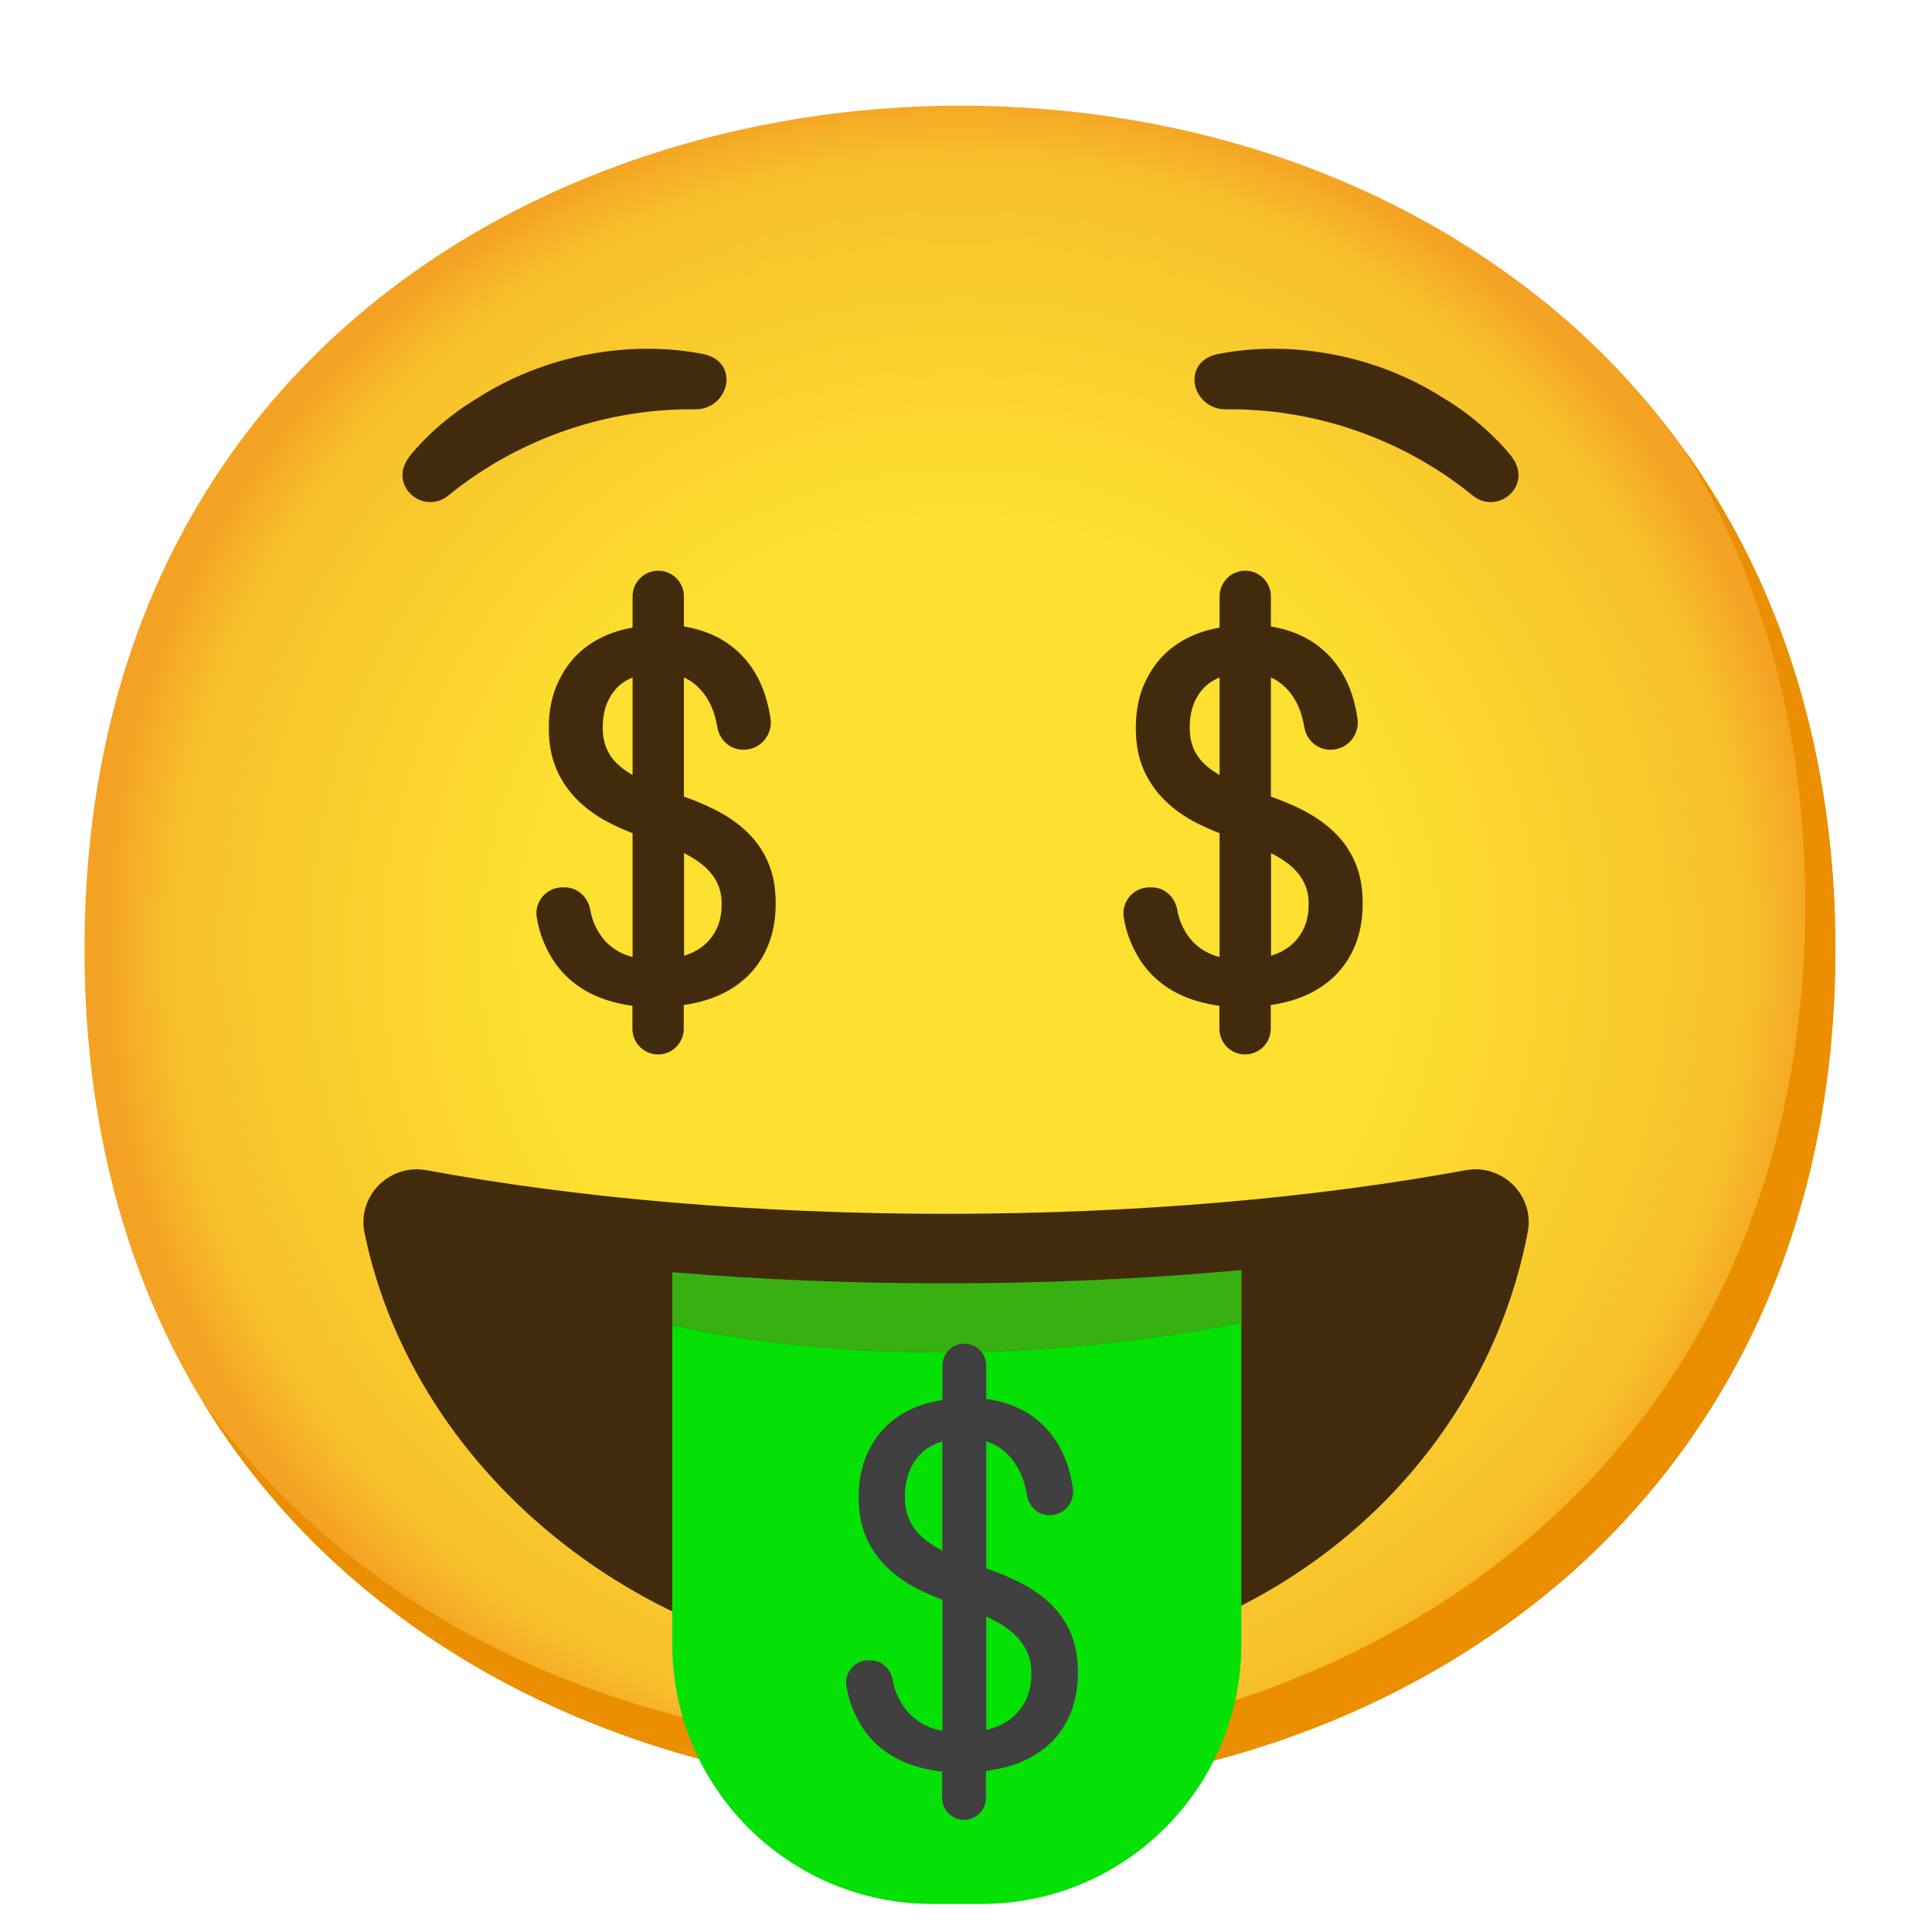
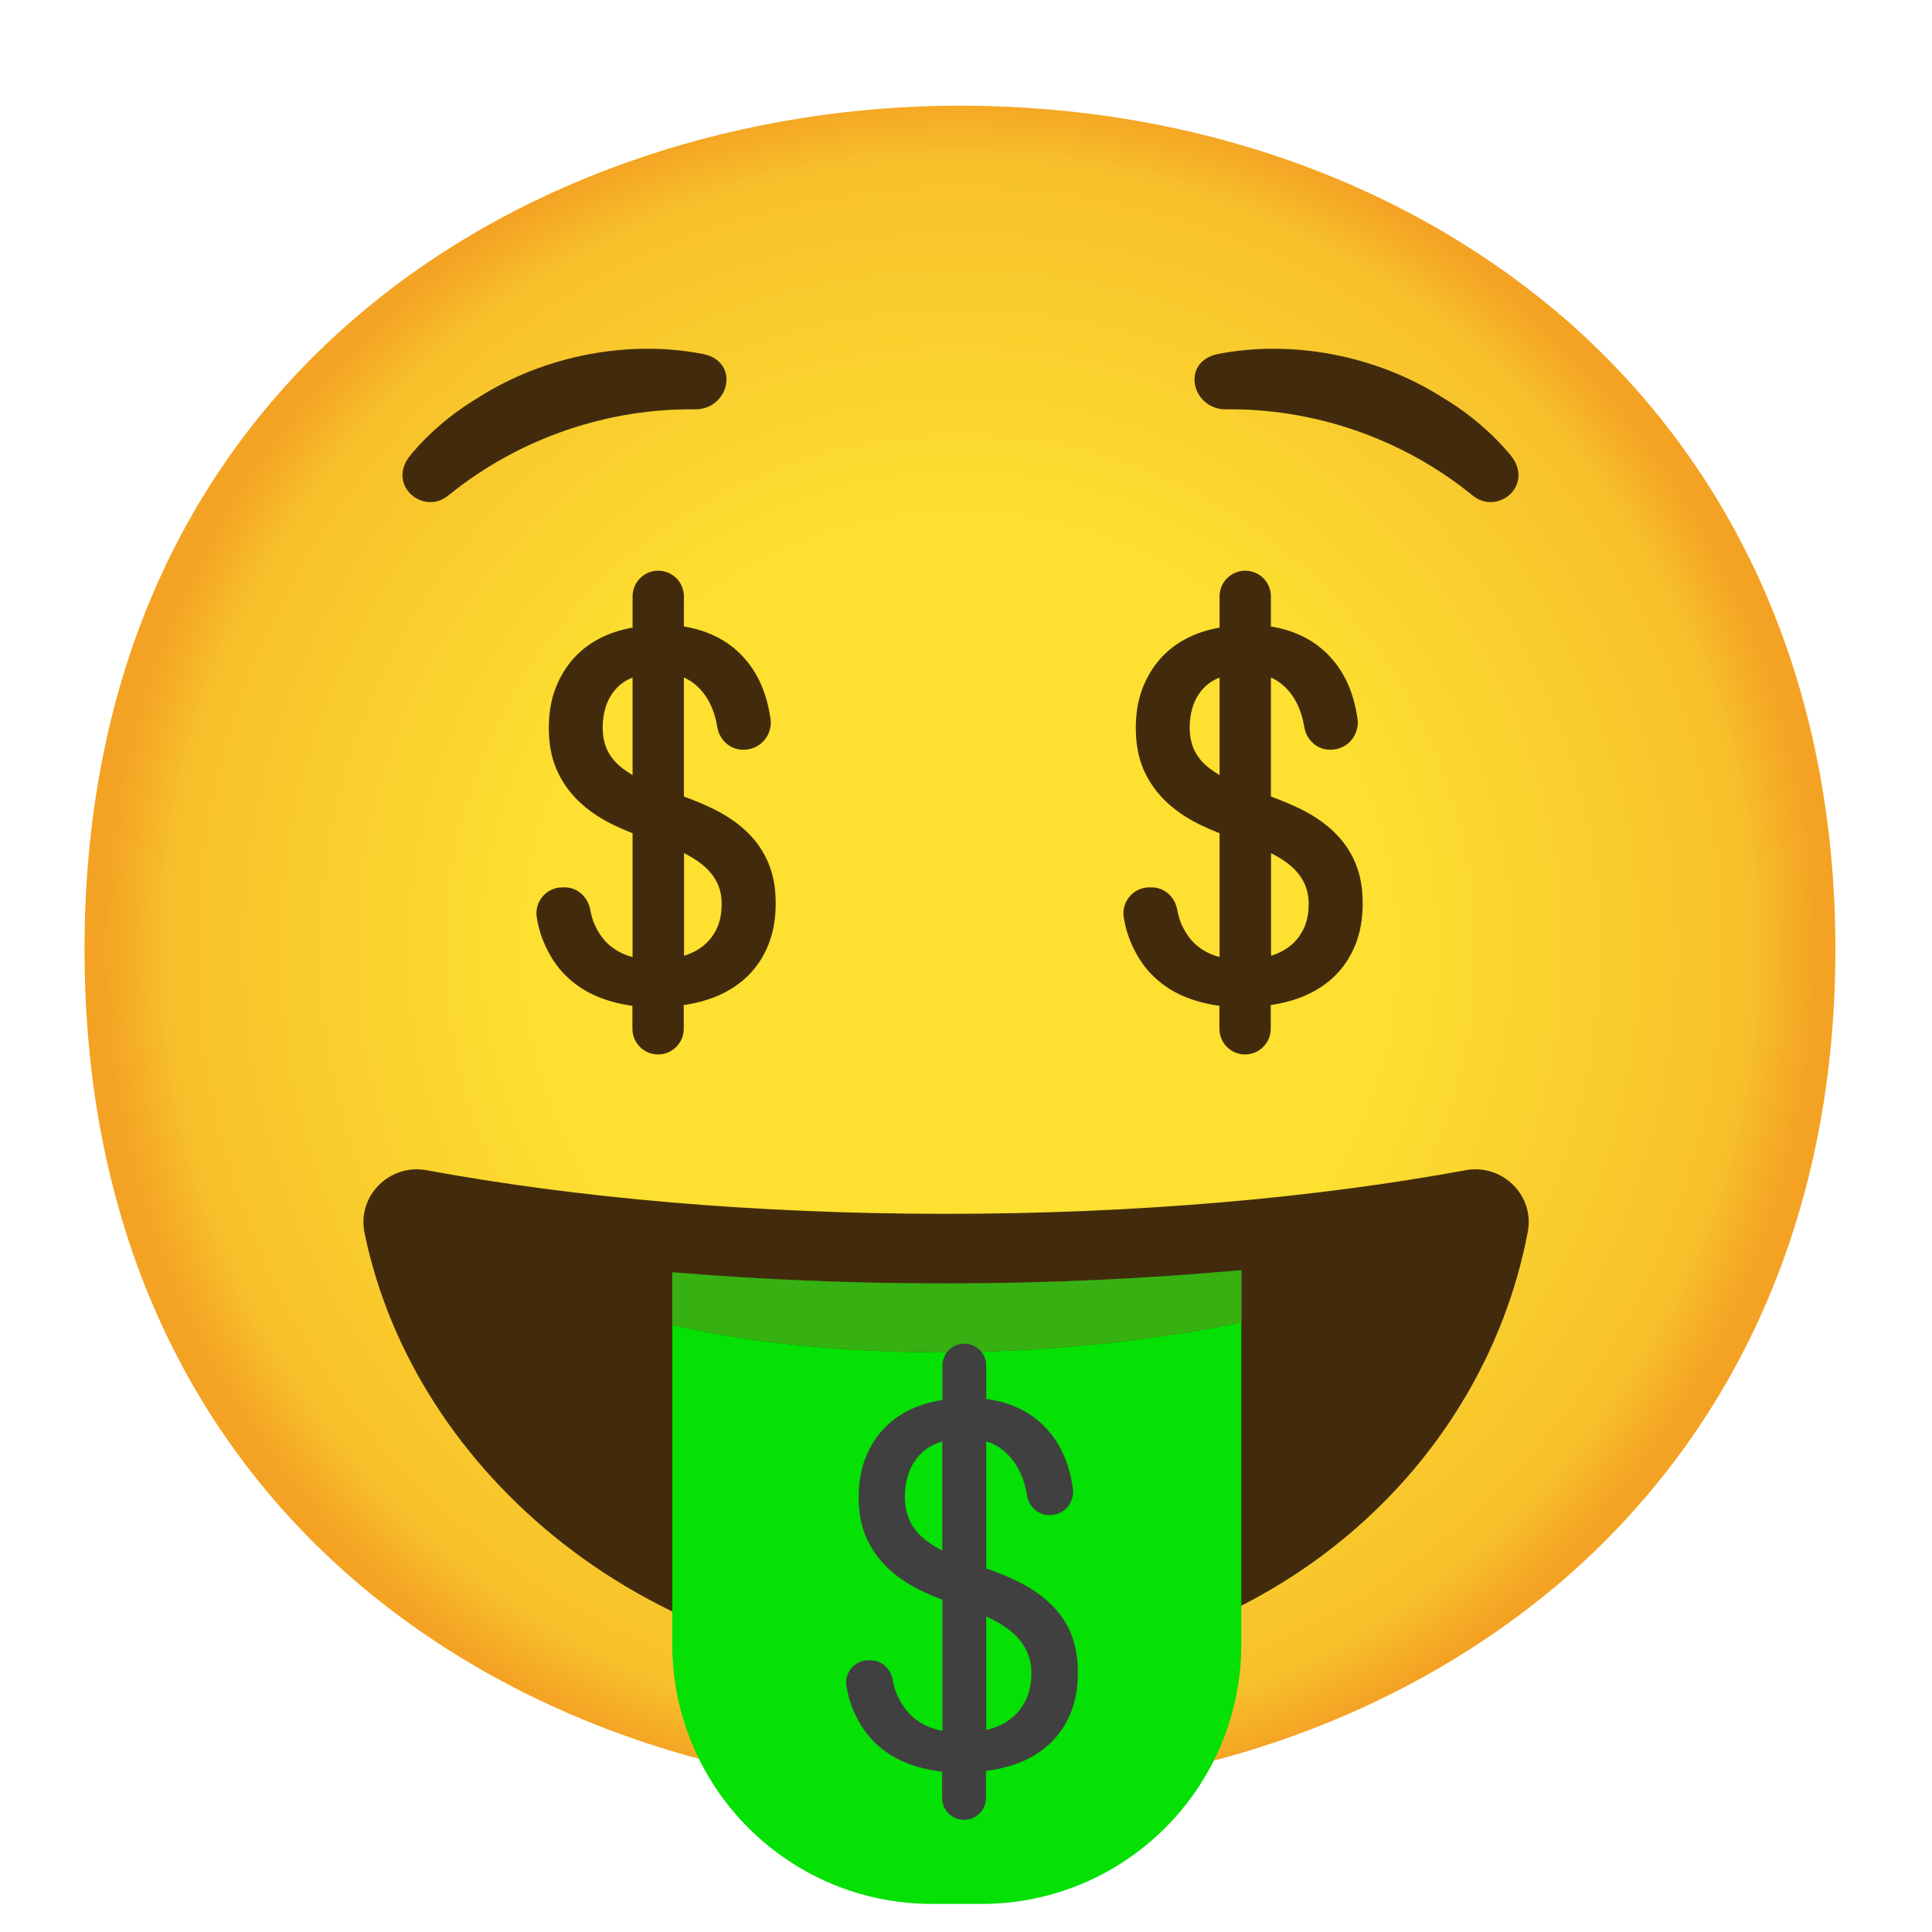
<svg xmlns="http://www.w3.org/2000/svg" version="1.1" id="Layer_1" x="0px" y="0px" viewBox="0 0 128 128" style="enable-background:new 0 0 128 128;" xml:space="preserve">
+   <defs id="defs12" />
  <radialGradient id="face_1_" cx="63.6" cy="-2088.9" r="56.96" gradientTransform="matrix(1 0 0 -1 0 -2026)" gradientUnits="userSpaceOnUse">
-     <stop offset="0.5" style="stop-color:#FDE030" />
-     <stop offset="0.919" style="stop-color:#F7C02B" />
-     <stop offset="1" style="stop-color:#F4A223" />
+     <stop offset="0.5" style="stop-color:#FDE030" id="stop1" />
+     <stop offset="0.919" style="stop-color:#F7C02B" id="stop2" />
+     <stop offset="1" style="stop-color:#F4A223" id="stop3" />
  </radialGradient>
  <path id="face_94_" style="fill:url(#face_1_);" d="M63.6,118.8c-27.9,0-58-17.5-58-55.9S35.7,7,63.6,7c15.5,0,29.8,5.1,40.4,14.4  c11.5,10.2,17.6,24.6,17.6,41.5s-6.1,31.2-17.6,41.4C93.4,113.6,79,118.8,63.6,118.8z" />
-   <path style="fill:#EB8F00;" d="M111.49,29.67c5.33,8.6,8.11,18.84,8.11,30.23c0,16.9-6.1,31.2-17.6,41.4  c-10.6,9.3-25,14.5-40.4,14.5c-18.06,0-37.04-7.35-48.18-22.94c10.76,17.66,30.99,25.94,50.18,25.94c15.4,0,29.8-5.2,40.4-14.5  c11.5-10.2,17.6-24.5,17.6-41.4C121.6,50.16,118.13,38.84,111.49,29.67z" />
-   <path style="fill:#422B0D;" d="M62.67,80.42c-12.72,0-24.54-1.07-34.41-2.89c-2.45-0.45-4.61,1.7-4.11,4.14  c3.28,16.04,19.07,29.21,38.51,29.21c21.27,0,35.59-13.6,38.56-29.27c0.46-2.42-1.7-4.53-4.12-4.08  C87.22,79.35,75.39,80.42,62.67,80.42z" />
-   <path style="fill:#422B0D;stroke:#422B0D;stroke-width:0.5;stroke-miterlimit:10;" d="M89.58,57.31c-0.3-0.74-0.75-1.4-1.32-1.96  c-0.58-0.57-1.28-1.06-2.11-1.48c-0.66-0.33-1.4-0.64-2.2-0.92v-8.41c0.15,0.05,0.31,0.09,0.45,0.16c0.51,0.25,0.94,0.61,1.29,1.06  c0.35,0.45,0.62,0.99,0.8,1.61c0.07,0.25,0.13,0.5,0.17,0.76c0.12,0.73,0.72,1.29,1.46,1.29h0.04c0.96,0,1.67-0.85,1.53-1.79  C89.48,46.19,89,45,88.26,44.06c-1.02-1.3-2.46-2.08-4.31-2.34v-2.21c0-0.8-0.65-1.45-1.45-1.45l0,0c-0.8,0-1.45,0.65-1.45,1.45  v2.28c-0.74,0.12-1.43,0.31-2.05,0.6c-0.74,0.34-1.36,0.79-1.88,1.35c-0.51,0.56-0.91,1.22-1.2,1.97c-0.28,0.75-0.42,1.59-0.42,2.53  c0,0.99,0.16,1.86,0.48,2.61c0.32,0.75,0.78,1.42,1.37,2c0.59,0.58,1.3,1.08,2.14,1.5c0.48,0.24,1.01,0.47,1.56,0.68l0,8.67  c0,0,0,0-0.01,0.01c-0.73-0.13-1.36-0.42-1.91-0.88c-0.44-0.37-0.79-0.86-1.07-1.47c-0.14-0.31-0.24-0.65-0.31-1.04  c-0.13-0.72-0.71-1.28-1.45-1.28l-0.15,0c-0.91,0-1.6,0.82-1.45,1.71c0.09,0.55,0.23,1.05,0.42,1.51c0.37,0.9,0.85,1.64,1.46,2.23  c0.61,0.59,1.31,1.04,2.1,1.35c0.75,0.3,1.54,0.48,2.36,0.58v1.74c0,0.8,0.65,1.45,1.45,1.45l0,0c0.8,0,1.45-0.65,1.45-1.45v-1.79  c0.84-0.11,1.62-0.3,2.32-0.59c0.79-0.33,1.46-0.77,2.02-1.32c0.55-0.55,0.98-1.2,1.29-1.97c0.3-0.76,0.46-1.63,0.46-2.59  C90.04,58.92,89.89,58.05,89.58,57.31z M79.68,50.85c-0.38-0.35-0.66-0.75-0.84-1.18c-0.18-0.43-0.27-0.92-0.27-1.48  c0.01-1.19,0.36-2.13,1.05-2.83c0.37-0.38,0.86-0.65,1.43-0.82v7.23C80.5,51.49,80.04,51.18,79.68,50.85z M86.63,61.57  c-0.22,0.48-0.52,0.89-0.92,1.23c-0.4,0.34-0.89,0.6-1.46,0.77c-0.09,0.03-0.19,0.04-0.29,0.06v-7.51c0.79,0.37,1.43,0.77,1.89,1.21  c0.75,0.72,1.12,1.58,1.1,2.59C86.95,60.55,86.84,61.09,86.63,61.57z" />
-   <g>
-     <path style="fill:#05E005;" d="M44.54,87.78v21.15c0,9.51,7.71,17.21,17.21,17.21h3.28c9.51,0,17.21-7.71,17.21-17.21v-21.3   C63.23,91.35,49.07,88.83,44.54,87.78z" />
-     <path style="fill:#05E005;" d="M62.66,85.03c-6.19,0-12.28-0.25-18.12-0.74v3.49c4.54,1.05,18.69,3.57,37.71-0.15v-3.48   C75.96,84.72,69.37,85.03,62.66,85.03z" />
-     <path style="opacity:0.3;fill:#AB3F2E;" d="M62.66,85.03c-6.19,0-12.28-0.25-18.12-0.74v3.49c4.54,1.05,18.69,3.57,37.71-0.15   v-3.48C75.96,84.72,69.37,85.03,62.66,85.03z" />
+   <path style="fill:#422B0D;" d="M62.67,80.42c-12.72,0-24.54-1.07-34.41-2.89c-2.45-0.45-4.61,1.7-4.11,4.14  c3.28,16.04,19.07,29.21,38.51,29.21c21.27,0,35.59-13.6,38.56-29.27c0.46-2.42-1.7-4.53-4.12-4.08  C87.22,79.35,75.39,80.42,62.67,80.42z" id="path4" />
+   <path style="fill:#422B0D;stroke:#422B0D;stroke-width:0.5;stroke-miterlimit:10;" d="M89.58,57.31c-0.3-0.74-0.75-1.4-1.32-1.96  c-0.58-0.57-1.28-1.06-2.11-1.48c-0.66-0.33-1.4-0.64-2.2-0.92v-8.41c0.15,0.05,0.31,0.09,0.45,0.16c0.51,0.25,0.94,0.61,1.29,1.06  c0.35,0.45,0.62,0.99,0.8,1.61c0.07,0.25,0.13,0.5,0.17,0.76c0.12,0.73,0.72,1.29,1.46,1.29h0.04c0.96,0,1.67-0.85,1.53-1.79  C89.48,46.19,89,45,88.26,44.06c-1.02-1.3-2.46-2.08-4.31-2.34v-2.21c0-0.8-0.65-1.45-1.45-1.45l0,0c-0.8,0-1.45,0.65-1.45,1.45  v2.28c-0.74,0.12-1.43,0.31-2.05,0.6c-0.74,0.34-1.36,0.79-1.88,1.35c-0.51,0.56-0.91,1.22-1.2,1.97c-0.28,0.75-0.42,1.59-0.42,2.53  c0,0.99,0.16,1.86,0.48,2.61c0.32,0.75,0.78,1.42,1.37,2c0.59,0.58,1.3,1.08,2.14,1.5c0.48,0.24,1.01,0.47,1.56,0.68l0,8.67  c0,0,0,0-0.01,0.01c-0.73-0.13-1.36-0.42-1.91-0.88c-0.44-0.37-0.79-0.86-1.07-1.47c-0.14-0.31-0.24-0.65-0.31-1.04  c-0.13-0.72-0.71-1.28-1.45-1.28l-0.15,0c-0.91,0-1.6,0.82-1.45,1.71c0.09,0.55,0.23,1.05,0.42,1.51c0.37,0.9,0.85,1.64,1.46,2.23  c0.61,0.59,1.31,1.04,2.1,1.35c0.75,0.3,1.54,0.48,2.36,0.58v1.74c0,0.8,0.65,1.45,1.45,1.45l0,0c0.8,0,1.45-0.65,1.45-1.45v-1.79  c0.84-0.11,1.62-0.3,2.32-0.59c0.79-0.33,1.46-0.77,2.02-1.32c0.55-0.55,0.98-1.2,1.29-1.97c0.3-0.76,0.46-1.63,0.46-2.59  C90.04,58.92,89.89,58.05,89.58,57.31z M79.68,50.85c-0.38-0.35-0.66-0.75-0.84-1.18c-0.18-0.43-0.27-0.92-0.27-1.48  c0.01-1.19,0.36-2.13,1.05-2.83c0.37-0.38,0.86-0.65,1.43-0.82v7.23C80.5,51.49,80.04,51.18,79.68,50.85z M86.63,61.57  c-0.22,0.48-0.52,0.89-0.92,1.23c-0.4,0.34-0.89,0.6-1.46,0.77c-0.09,0.03-0.19,0.04-0.29,0.06v-7.51c0.79,0.37,1.43,0.77,1.89,1.21  c0.75,0.72,1.12,1.58,1.1,2.59C86.95,60.55,86.84,61.09,86.63,61.57z" id="path5" />
+   <g id="g8">
+     <path style="fill:#05E005;" d="M44.54,87.78v21.15c0,9.51,7.71,17.21,17.21,17.21h3.28c9.51,0,17.21-7.71,17.21-17.21v-21.3   C63.23,91.35,49.07,88.83,44.54,87.78z" id="path6" />
+     <path style="fill:#05E005;" d="M62.66,85.03c-6.19,0-12.28-0.25-18.12-0.74v3.49c4.54,1.05,18.69,3.57,37.71-0.15v-3.48   C75.96,84.72,69.37,85.03,62.66,85.03z" id="path7" />
+     <path style="opacity:0.3;fill:#AB3F2E;" d="M62.66,85.03c-6.19,0-12.28-0.25-18.12-0.74v3.49c4.54,1.05,18.69,3.57,37.71-0.15   v-3.48C75.96,84.72,69.37,85.03,62.66,85.03z" id="path8" />
  </g>
-   <path style="fill:#404040;" d="M70.97,108.27c-0.3-0.74-0.75-1.4-1.32-1.96c-0.58-0.57-1.28-1.06-2.11-1.48  c-0.66-0.33-1.4-0.64-2.2-0.92V95.5c0.15,0.05,0.31,0.09,0.45,0.16c0.51,0.25,0.94,0.61,1.29,1.06c0.35,0.45,0.62,0.99,0.8,1.61  c0.07,0.25,0.13,0.5,0.17,0.76c0.12,0.73,0.72,1.29,1.46,1.29h0.04c0.96,0,1.67-0.85,1.53-1.79c-0.21-1.43-0.69-2.62-1.43-3.57  c-1.02-1.3-2.46-2.08-4.31-2.34v-2.21c0-0.8-0.65-1.45-1.45-1.45l0,0c-0.8,0-1.45,0.65-1.45,1.45v2.28  c-0.74,0.12-1.43,0.31-2.05,0.6c-0.74,0.34-1.36,0.79-1.88,1.35c-0.51,0.56-0.91,1.22-1.2,1.97c-0.28,0.75-0.42,1.59-0.42,2.53  c0,0.99,0.16,1.86,0.48,2.61c0.32,0.75,0.78,1.42,1.37,2c0.59,0.58,1.3,1.08,2.14,1.5c0.48,0.24,1.01,0.47,1.56,0.68l0,8.67  c0,0,0,0-0.01,0.01c-0.73-0.13-1.36-0.42-1.91-0.88c-0.44-0.37-0.79-0.86-1.07-1.47c-0.14-0.31-0.24-0.65-0.31-1.04  C59,110.56,58.42,110,57.68,110h-0.15c-0.91,0-1.6,0.82-1.45,1.71c0.09,0.55,0.23,1.05,0.42,1.51c0.37,0.9,0.85,1.64,1.46,2.23  c0.61,0.59,1.31,1.04,2.1,1.35c0.75,0.3,1.54,0.48,2.36,0.58v1.74c0,0.8,0.65,1.45,1.45,1.45l0,0c0.8,0,1.45-0.65,1.45-1.45v-1.79  c0.84-0.11,1.62-0.3,2.32-0.59c0.79-0.33,1.46-0.77,2.02-1.32c0.55-0.55,0.98-1.2,1.29-1.97c0.3-0.76,0.46-1.63,0.46-2.59  C71.42,109.88,71.27,109.02,70.97,108.27z M61.06,101.81c-0.38-0.35-0.66-0.75-0.84-1.18c-0.18-0.43-0.27-0.92-0.27-1.48  c0.01-1.19,0.36-2.13,1.05-2.83c0.37-0.38,0.86-0.65,1.43-0.82v7.23C61.88,102.45,61.42,102.14,61.06,101.81z M68.01,112.54  c-0.22,0.48-0.52,0.89-0.92,1.23c-0.4,0.34-0.89,0.6-1.46,0.77c-0.09,0.03-0.19,0.04-0.29,0.06v-7.51c0.79,0.37,1.43,0.77,1.89,1.21  c0.75,0.72,1.12,1.58,1.1,2.59C68.33,111.51,68.22,112.05,68.01,112.54z" />
+   <path style="fill:#404040;" d="M70.97,108.27c-0.3-0.74-0.75-1.4-1.32-1.96c-0.58-0.57-1.28-1.06-2.11-1.48  c-0.66-0.33-1.4-0.64-2.2-0.92V95.5c0.15,0.05,0.31,0.09,0.45,0.16c0.51,0.25,0.94,0.61,1.29,1.06c0.35,0.45,0.62,0.99,0.8,1.61  c0.07,0.25,0.13,0.5,0.17,0.76c0.12,0.73,0.72,1.29,1.46,1.29h0.04c0.96,0,1.67-0.85,1.53-1.79c-0.21-1.43-0.69-2.62-1.43-3.57  c-1.02-1.3-2.46-2.08-4.31-2.34v-2.21c0-0.8-0.65-1.45-1.45-1.45l0,0c-0.8,0-1.45,0.65-1.45,1.45v2.28  c-0.74,0.12-1.43,0.31-2.05,0.6c-0.74,0.34-1.36,0.79-1.88,1.35c-0.51,0.56-0.91,1.22-1.2,1.97c-0.28,0.75-0.42,1.59-0.42,2.53  c0,0.99,0.16,1.86,0.48,2.61c0.32,0.75,0.78,1.42,1.37,2c0.59,0.58,1.3,1.08,2.14,1.5c0.48,0.24,1.01,0.47,1.56,0.68l0,8.67  c0,0,0,0-0.01,0.01c-0.73-0.13-1.36-0.42-1.91-0.88c-0.44-0.37-0.79-0.86-1.07-1.47c-0.14-0.31-0.24-0.65-0.31-1.04  C59,110.56,58.42,110,57.68,110h-0.15c-0.91,0-1.6,0.82-1.45,1.71c0.09,0.55,0.23,1.05,0.42,1.51c0.37,0.9,0.85,1.64,1.46,2.23  c0.61,0.59,1.31,1.04,2.1,1.35c0.75,0.3,1.54,0.48,2.36,0.58v1.74c0,0.8,0.65,1.45,1.45,1.45l0,0c0.8,0,1.45-0.65,1.45-1.45v-1.79  c0.84-0.11,1.62-0.3,2.32-0.59c0.79-0.33,1.46-0.77,2.02-1.32c0.55-0.55,0.98-1.2,1.29-1.97c0.3-0.76,0.46-1.63,0.46-2.59  C71.42,109.88,71.27,109.02,70.97,108.27z M61.06,101.81c-0.38-0.35-0.66-0.75-0.84-1.18c-0.18-0.43-0.27-0.92-0.27-1.48  c0.01-1.19,0.36-2.13,1.05-2.83c0.37-0.38,0.86-0.65,1.43-0.82v7.23C61.88,102.45,61.42,102.14,61.06,101.81z M68.01,112.54  c-0.22,0.48-0.52,0.89-0.92,1.23c-0.4,0.34-0.89,0.6-1.46,0.77c-0.09,0.03-0.19,0.04-0.29,0.06v-7.51c0.79,0.37,1.43,0.77,1.89,1.21  c0.75,0.72,1.12,1.58,1.1,2.59C68.33,111.51,68.22,112.05,68.01,112.54z" id="path9" />
  <g id="eyebrows_57_">
-     <path style="fill:#422B0D;" d="M29.75,32.79c-1.67,1.43-4.15-0.63-2.59-2.59c1.16-1.42,2.72-2.77,4.42-3.79   c4.58-2.95,10.22-3.9,15.03-2.95c2.45,0.53,1.7,3.65-0.54,3.66C40.4,27.04,34.49,28.95,29.75,32.79L29.75,32.79" />
+     <path style="fill:#422B0D;" d="M29.75,32.79c-1.67,1.43-4.15-0.63-2.59-2.59c1.16-1.42,2.72-2.77,4.42-3.79   c4.58-2.95,10.22-3.9,15.03-2.95c2.45,0.53,1.7,3.65-0.54,3.66C40.4,27.04,34.49,28.95,29.75,32.79L29.75,32.79" id="path10" />
  </g>
  <g id="eyebrows_33_">
-     <path style="fill:#422B0D;" d="M97.52,32.79c1.67,1.43,4.15-0.63,2.59-2.59c-1.16-1.42-2.72-2.77-4.42-3.79   c-4.58-2.95-10.22-3.9-15.03-2.95c-2.45,0.53-1.7,3.65,0.54,3.66C86.87,27.04,92.79,28.95,97.52,32.79L97.52,32.79" />
+     <path style="fill:#422B0D;" d="M97.52,32.79c1.67,1.43,4.15-0.63,2.59-2.59c-1.16-1.42-2.72-2.77-4.42-3.79   c-4.58-2.95-10.22-3.9-15.03-2.95c-2.45,0.53-1.7,3.65,0.54,3.66C86.87,27.04,92.79,28.95,97.52,32.79L97.52,32.79" id="path11" />
  </g>
-   <path style="fill:#422B0D;stroke:#422B0D;stroke-width:0.5;stroke-miterlimit:10;" d="M50.69,57.31c-0.3-0.74-0.75-1.4-1.32-1.96  c-0.58-0.57-1.28-1.06-2.11-1.48c-0.66-0.33-1.4-0.64-2.2-0.92v-8.41c0.15,0.05,0.31,0.09,0.45,0.16c0.51,0.25,0.94,0.61,1.29,1.06  c0.35,0.45,0.62,0.99,0.8,1.61c0.07,0.25,0.13,0.5,0.17,0.76c0.12,0.73,0.72,1.29,1.46,1.29h0.04c0.96,0,1.67-0.85,1.53-1.79  c-0.21-1.43-0.69-2.62-1.43-3.57c-1.02-1.3-2.46-2.08-4.31-2.34v-2.21c0-0.8-0.65-1.45-1.45-1.45h0c-0.8,0-1.45,0.65-1.45,1.45v2.28  c-0.74,0.12-1.43,0.31-2.05,0.6c-0.74,0.34-1.36,0.79-1.88,1.35c-0.51,0.56-0.91,1.22-1.2,1.97c-0.28,0.75-0.42,1.59-0.42,2.53  c0,0.99,0.16,1.86,0.48,2.61c0.32,0.75,0.78,1.42,1.37,2c0.59,0.58,1.3,1.08,2.14,1.5c0.48,0.24,1.01,0.47,1.56,0.68l0,8.67  c0,0,0,0-0.01,0.01c-0.73-0.13-1.36-0.42-1.91-0.88c-0.44-0.37-0.79-0.86-1.07-1.47c-0.14-0.31-0.24-0.65-0.31-1.04  c-0.13-0.72-0.71-1.28-1.45-1.28l-0.15,0c-0.91,0-1.6,0.82-1.45,1.71c0.09,0.55,0.23,1.05,0.42,1.51c0.37,0.9,0.85,1.64,1.46,2.23  c0.61,0.59,1.31,1.04,2.1,1.35c0.75,0.3,1.54,0.48,2.36,0.58v1.74c0,0.8,0.65,1.45,1.45,1.45h0c0.8,0,1.45-0.65,1.45-1.45v-1.79  c0.84-0.11,1.62-0.3,2.32-0.59c0.79-0.33,1.46-0.77,2.02-1.32c0.55-0.55,0.98-1.2,1.29-1.97c0.3-0.76,0.46-1.63,0.46-2.59  C51.15,58.92,51,58.05,50.69,57.31z M40.79,50.85c-0.38-0.35-0.66-0.75-0.84-1.18c-0.18-0.43-0.27-0.92-0.27-1.48  c0.01-1.19,0.36-2.13,1.05-2.83c0.37-0.38,0.86-0.65,1.43-0.82v7.23C41.61,51.49,41.15,51.18,40.79,50.85z M47.74,61.57  c-0.22,0.48-0.52,0.89-0.92,1.23c-0.4,0.34-0.89,0.6-1.46,0.77c-0.09,0.03-0.19,0.04-0.29,0.06v-7.51c0.79,0.37,1.43,0.77,1.89,1.21  c0.75,0.72,1.12,1.58,1.1,2.59C48.06,60.55,47.95,61.09,47.74,61.57z" />
+   <path style="fill:#422B0D;stroke:#422B0D;stroke-width:0.5;stroke-miterlimit:10;" d="M50.69,57.31c-0.3-0.74-0.75-1.4-1.32-1.96  c-0.58-0.57-1.28-1.06-2.11-1.48c-0.66-0.33-1.4-0.64-2.2-0.92v-8.41c0.15,0.05,0.31,0.09,0.45,0.16c0.51,0.25,0.94,0.61,1.29,1.06  c0.35,0.45,0.62,0.99,0.8,1.61c0.07,0.25,0.13,0.5,0.17,0.76c0.12,0.73,0.72,1.29,1.46,1.29h0.04c0.96,0,1.67-0.85,1.53-1.79  c-0.21-1.43-0.69-2.62-1.43-3.57c-1.02-1.3-2.46-2.08-4.31-2.34v-2.21c0-0.8-0.65-1.45-1.45-1.45h0c-0.8,0-1.45,0.65-1.45,1.45v2.28  c-0.74,0.12-1.43,0.31-2.05,0.6c-0.74,0.34-1.36,0.79-1.88,1.35c-0.51,0.56-0.91,1.22-1.2,1.97c-0.28,0.75-0.42,1.59-0.42,2.53  c0,0.99,0.16,1.86,0.48,2.61c0.32,0.75,0.78,1.42,1.37,2c0.59,0.58,1.3,1.08,2.14,1.5c0.48,0.24,1.01,0.47,1.56,0.68l0,8.67  c0,0,0,0-0.01,0.01c-0.73-0.13-1.36-0.42-1.91-0.88c-0.44-0.37-0.79-0.86-1.07-1.47c-0.14-0.31-0.24-0.65-0.31-1.04  c-0.13-0.72-0.71-1.28-1.45-1.28l-0.15,0c-0.91,0-1.6,0.82-1.45,1.71c0.09,0.55,0.23,1.05,0.42,1.51c0.37,0.9,0.85,1.64,1.46,2.23  c0.61,0.59,1.31,1.04,2.1,1.35c0.75,0.3,1.54,0.48,2.36,0.58v1.74c0,0.8,0.65,1.45,1.45,1.45h0c0.8,0,1.45-0.65,1.45-1.45v-1.79  c0.84-0.11,1.62-0.3,2.32-0.59c0.79-0.33,1.46-0.77,2.02-1.32c0.55-0.55,0.98-1.2,1.29-1.97c0.3-0.76,0.46-1.63,0.46-2.59  C51.15,58.92,51,58.05,50.69,57.31z M40.79,50.85c-0.38-0.35-0.66-0.75-0.84-1.18c-0.18-0.43-0.27-0.92-0.27-1.48  c0.01-1.19,0.36-2.13,1.05-2.83c0.37-0.38,0.86-0.65,1.43-0.82v7.23C41.61,51.49,41.15,51.18,40.79,50.85z M47.74,61.57  c-0.22,0.48-0.52,0.89-0.92,1.23c-0.4,0.34-0.89,0.6-1.46,0.77c-0.09,0.03-0.19,0.04-0.29,0.06v-7.51c0.79,0.37,1.43,0.77,1.89,1.21  c0.75,0.72,1.12,1.58,1.1,2.59C48.06,60.55,47.95,61.09,47.74,61.57z" id="path12" />
</svg>
